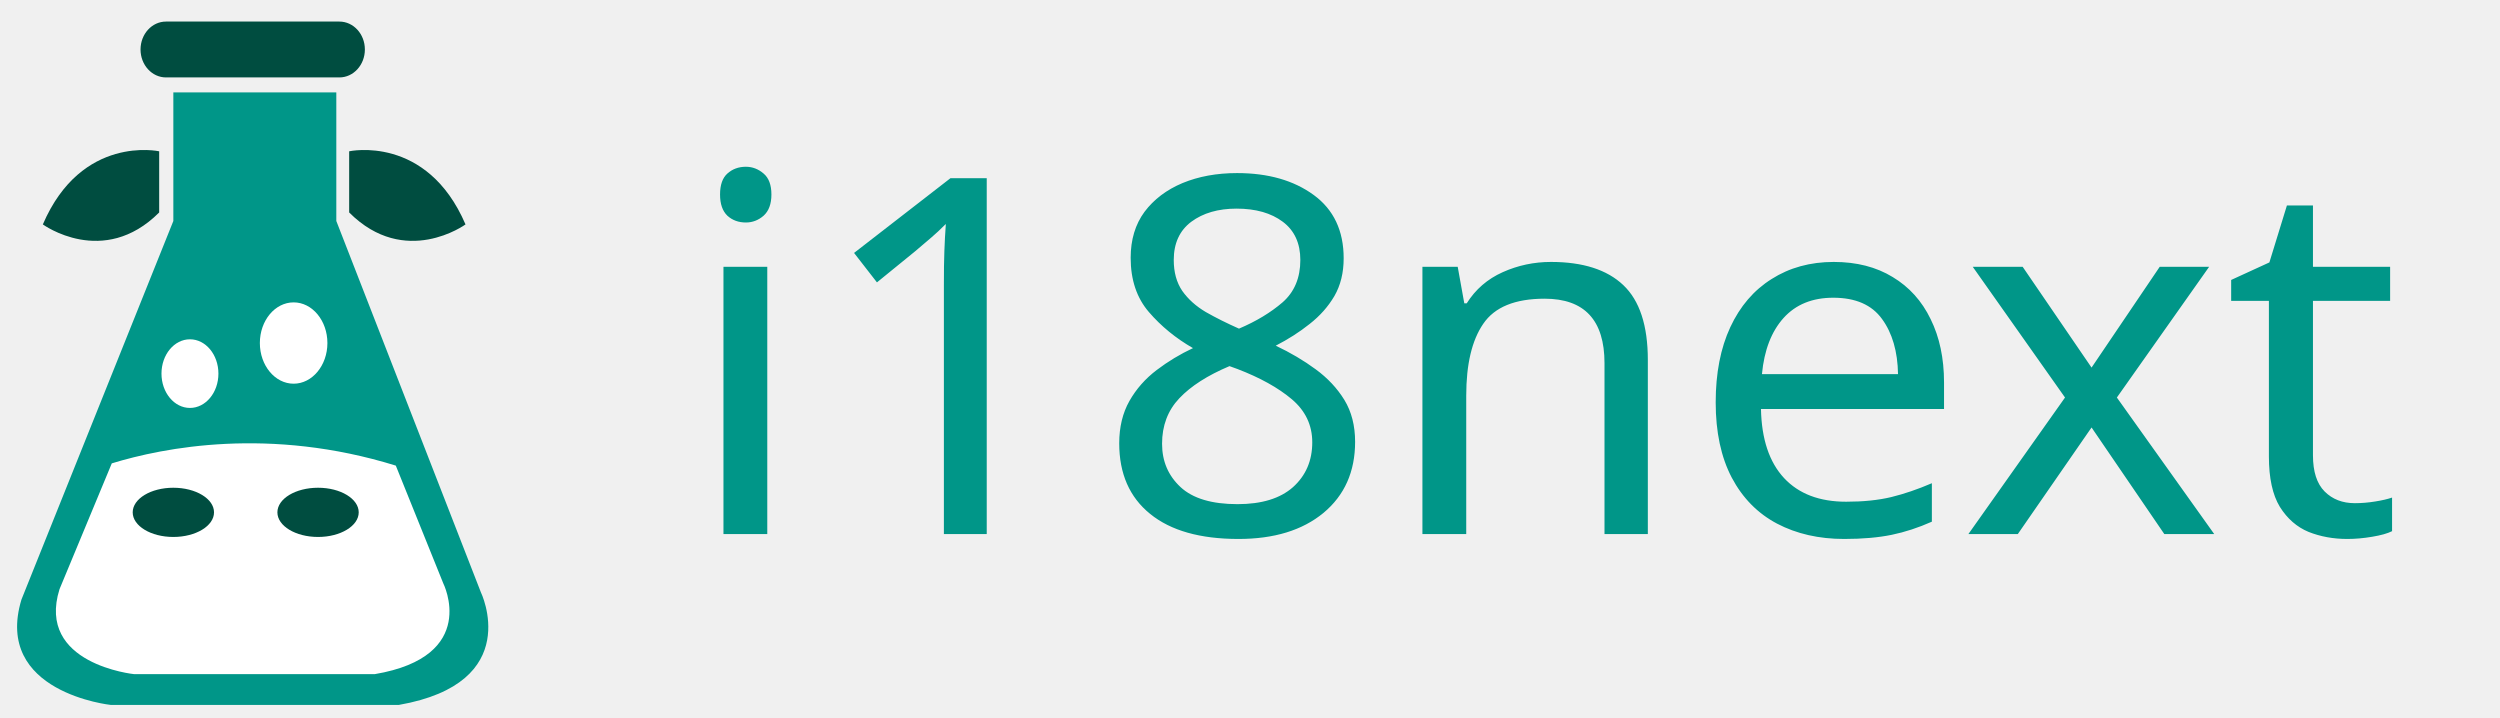
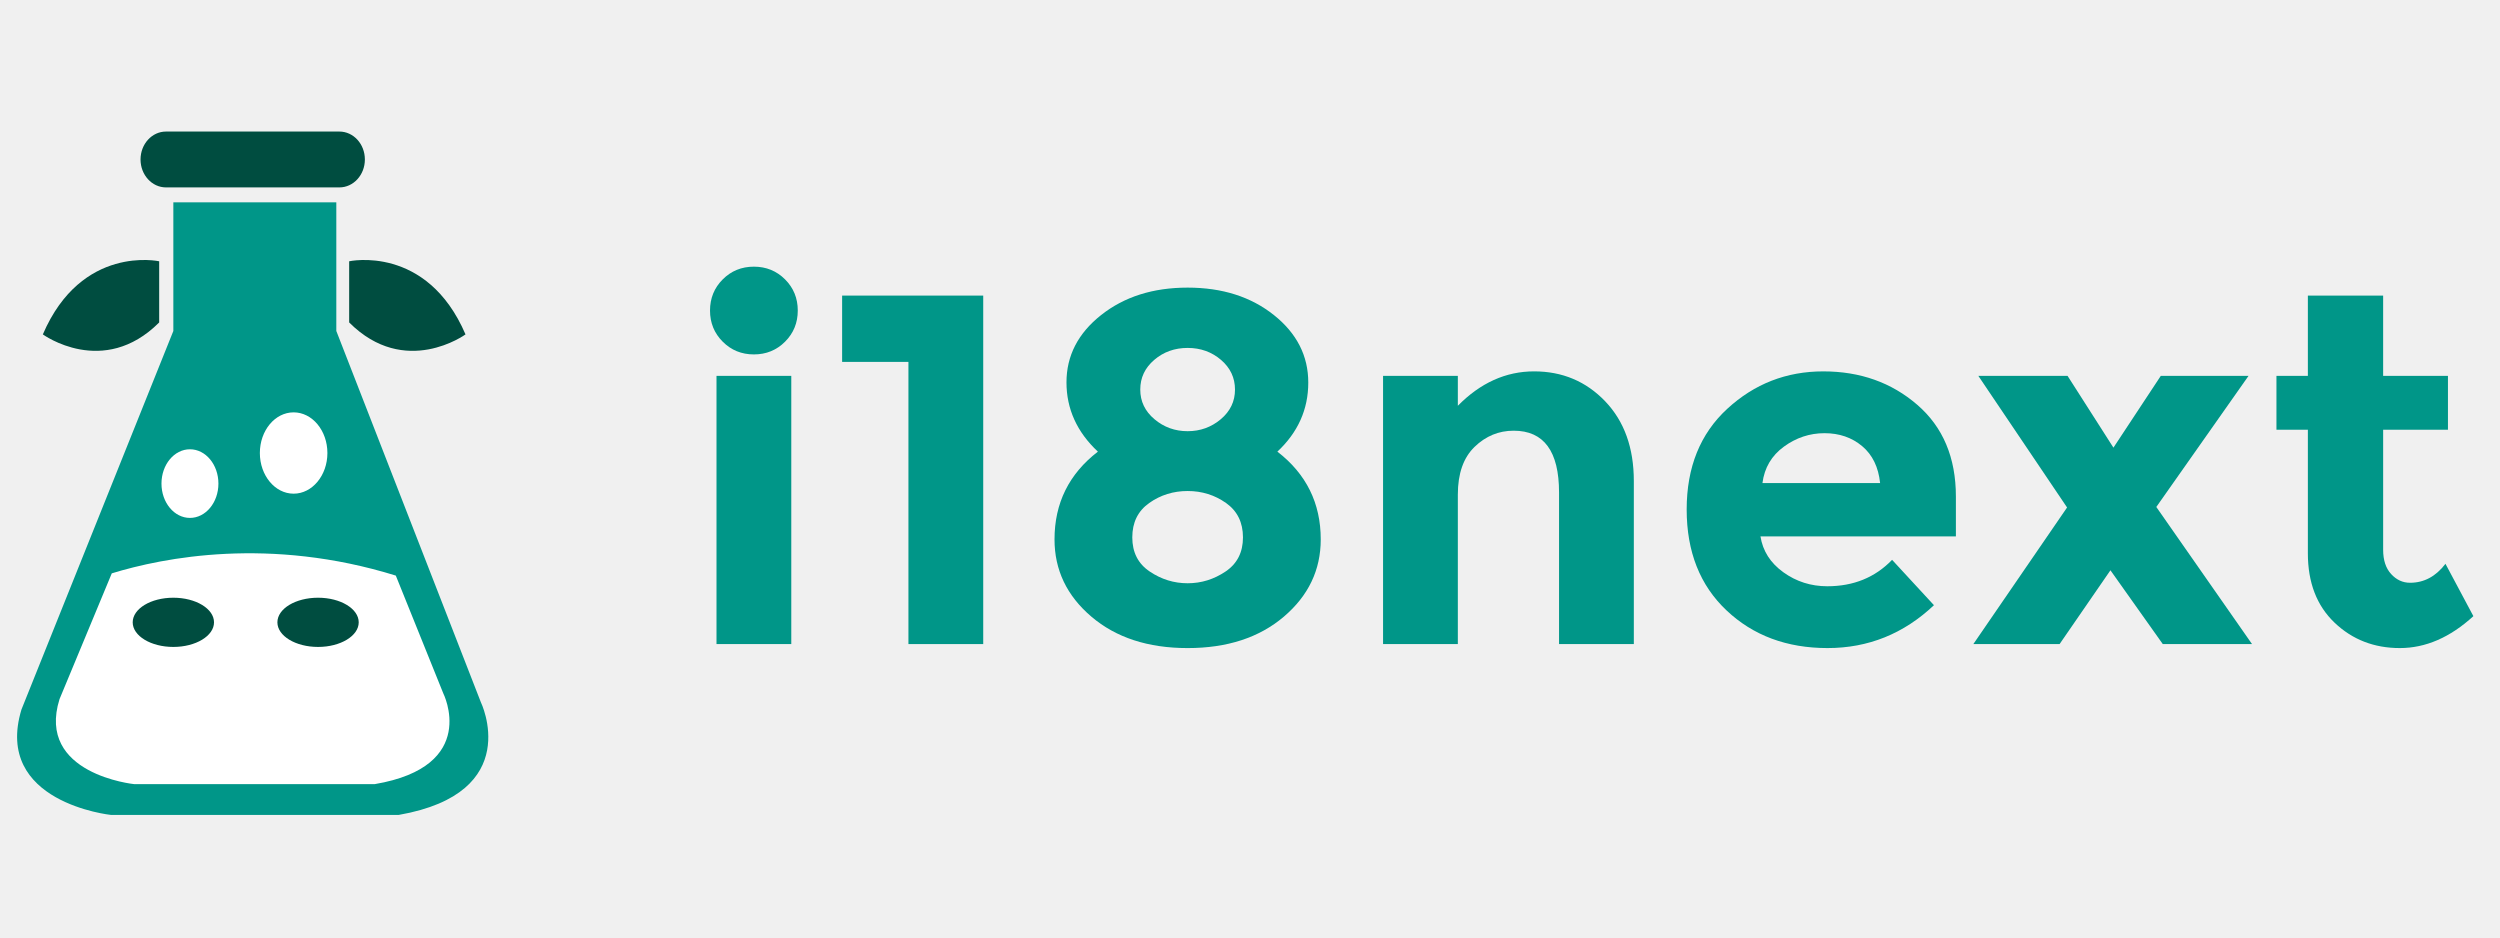
- <svg xmlns="http://www.w3.org/2000/svg" version="1.1" data-browser="Chrome[47.0]" preserveAspectRatio="xMidYMid meet" viewBox="0 0 439 126">
-   <g id="logo__item--business" class="logo__item">
-     <g class="logo__item__inner" transform="translate(119.6016 93.78694) scale(2.735798 2.735798) rotate(0 0 0)">
-       <text dy="" dominant-baseline="auto" alignment-baseline="auto" font-family="'Montserrat-Bold'" font-size="32px" fill="#009688" letter-spacing="0" font-weight="normal" font-style="normal">i18next</text>
+ <svg xmlns="http://www.w3.org/2000/svg" version="1.1" id="Layer_1" x="0px" y="0px" viewBox="0 0 800 300" enable-background="new 0 0 800 300" xml:space="preserve">
+   <g id="logo__item--business">
+     <g transform="translate(119.6016 93.78694) scale(2.735798 2.735798) rotate(0 0 0)">
+       <g enable-background="new    ">
+         <path fill="#009688" d="M40.819,5.687c-0.991-0.991-1.487-2.206-1.487-3.645c0-1.438,0.496-2.653,1.487-3.645     c0.991-0.991,2.206-1.487,3.645-1.487c1.438,0,2.653,0.496,3.645,1.487c0.991,0.991,1.487,2.207,1.487,3.645     c0,1.439-0.496,2.653-1.487,3.645c-0.991,0.991-2.207,1.487-3.645,1.487C43.025,7.175,41.81,6.679,40.819,5.687z M48.837,41.055     H40.09V9.682h8.747V41.055z" />
+       </g>
+       <g enable-background="new    ">
+         <path fill="#009688" d="M54.785,0.293h16.503v40.762H62.54V8.049h-7.756V0.293z" />
+       </g>
+       <g enable-background="new    ">
+         <path fill="#009688" d="M85.079,2.568C87.781,0.43,91.153-0.64,95.197-0.64c4.043,0,7.406,1.07,10.088,3.207     c2.683,2.139,4.024,4.773,4.024,7.902c0,3.13-1.205,5.822-3.615,8.077c3.382,2.605,5.073,6.027,5.073,10.264     c0,3.577-1.439,6.589-4.315,9.039c-2.878,2.449-6.629,3.674-11.255,3.674c-4.627,0-8.378-1.225-11.255-3.674     c-2.877-2.449-4.315-5.462-4.315-9.039c0-4.237,1.691-7.659,5.073-10.264c-2.449-2.293-3.674-4.995-3.674-8.106     C81.027,7.33,82.377,4.706,85.079,2.568z M90.765,32.57c1.36,0.914,2.837,1.371,4.432,1.371c1.594,0,3.071-0.457,4.432-1.371     c1.36-0.913,2.041-2.245,2.041-3.994s-0.662-3.091-1.983-4.024c-1.322-0.933-2.819-1.4-4.49-1.4c-1.672,0-3.169,0.467-4.49,1.4     c-1.322,0.933-1.983,2.274-1.983,4.024S89.404,31.657,90.765,32.57z M91.319,14.755c1.108,0.933,2.4,1.399,3.878,1.399     c1.477,0,2.77-0.467,3.878-1.399c1.108-0.933,1.662-2.089,1.662-3.47c0-1.379-0.545-2.537-1.633-3.47     c-1.089-0.933-2.391-1.4-3.907-1.4s-2.819,0.467-3.907,1.4c-1.089,0.933-1.633,2.09-1.633,3.47     C89.657,12.666,90.211,13.822,91.319,14.755z" />
+       </g>
+       <g enable-background="new    ">
+         <path fill="#009688" d="M126.803,23.561v17.494h-8.747V9.682h8.747v3.499c2.643-2.683,5.617-4.024,8.922-4.024     c3.304,0,6.074,1.166,8.31,3.499c2.235,2.333,3.353,5.443,3.353,9.331v19.069h-8.747V23.328c0-4.82-1.769-7.231-5.307-7.231     c-1.749,0-3.276,0.632-4.578,1.895C127.454,19.256,126.803,21.112,126.803,23.561z" />
+       </g>
+       <g enable-background="new    ">
+         <path fill="#009688" d="M182.493,36.507c-3.538,3.344-7.688,5.015-12.45,5.015c-4.763,0-8.699-1.467-11.809-4.403     c-3.111-2.935-4.665-6.871-4.665-11.808c0-4.937,1.583-8.864,4.753-11.78c3.168-2.916,6.91-4.373,11.226-4.373     c4.315,0,7.979,1.303,10.992,3.907c3.012,2.605,4.519,6.181,4.519,10.73v4.665H162.2c0.272,1.711,1.166,3.111,2.683,4.199     c1.516,1.089,3.227,1.633,5.132,1.633c3.071,0,5.598-1.03,7.581-3.091L182.493,36.507z M174.096,17.904     c-1.206-1.011-2.674-1.516-4.403-1.516c-1.73,0-3.315,0.525-4.753,1.575c-1.439,1.05-2.274,2.469-2.508,4.257h13.762     C176,20.354,175.301,18.916,174.096,17.904z" />
+       </g>
+       <g enable-background="new    ">
+         <path fill="#009688" d="M198.121,9.682l5.365,8.397l5.54-8.397h10.263l-10.788,15.336l11.196,16.037h-10.438l-6.123-8.631     l-5.948,8.631H187.1l10.963-15.978l-10.38-15.395H198.121z" />
+       </g>
+       <g enable-background="new    ">
+         <path fill="#009688" d="M235.034,15.98v14.054c0,1.205,0.311,2.149,0.933,2.828c0.621,0.681,1.36,1.021,2.216,1.021     c1.633,0,3.012-0.738,4.14-2.216l3.265,6.123c-2.721,2.488-5.589,3.732-8.601,3.732c-3.013,0-5.56-0.991-7.639-2.974     c-2.08-1.983-3.12-4.685-3.12-8.106V15.98h-3.674V9.682h3.674V0.293h8.805v9.389h7.581v6.298H235.034z" />
+       </g>
    </g>
  </g>
-   <g id="logo__item--logo_0" class="logo__item">
-     <g class="logo__item__inner" transform="translate(-33.15991 -17) scale(1.584974 1.584974) rotate(0 0 0)">
+   <g id="logo__item--logo_0">
+     <g transform="translate(-33.15991 -17) scale(1.584974 1.584974) rotate(0 0 0)">
      <g>
-         <path fill="#009688" d="M58.182,20.961v14.249l16.012,41.125c0,0,4.888,10.044-9.093,12.491H33.206c0,0-13.031-1.36-9.907-11.678   l16.827-41.938V20.961H58.182z" />
+         <path fill="#009688" d="M88.822,51.582v25.966l29.179,74.943c0,0,8.908,18.303-16.57,22.763H43.308     c0,0-23.747-2.478-18.054-21.281l30.664-76.424V51.582H88.822z" />
        <g>
          <g>
-             <path fill="#004D40" d="M58.52,19.304H39.312c-1.556,0-2.821-1.384-2.821-3.094c0-1.711,1.265-3.095,2.821-3.095H58.52     c1.563,0,2.826,1.384,2.826,3.095C61.346,17.92,60.082,19.304,58.52,19.304z" />
+             <path fill="#004D40" d="M89.438,48.563H54.435c-2.835,0-5.141-2.522-5.141-5.638c0-3.118,2.305-5.64,5.141-5.64h35.003       c2.848,0,5.15,2.522,5.15,5.64C94.588,46.041,92.285,48.563,89.438,48.563z" />
          </g>
        </g>
-         <path fill="#FFFFFF" d="M53.453,44.226c2.061,0,3.742,2.014,3.742,4.508c0,2.483-1.682,4.502-3.742,4.502   c-2.066,0-3.742-2.019-3.742-4.502C49.711,46.239,51.387,44.226,53.453,44.226z" />
-         <ellipse fill="#FFFFFF" cx="41.966" cy="52.119" rx="3.154" ry="3.802" />
-         <path fill="#004D40" d="M59.606,34.265v-6.777c0,0,8.594-1.895,12.889,8.101C72.495,35.589,65.801,40.466,59.606,34.265z" />
-         <path fill="#004D40" d="M38.557,34.265v-6.777c0,0-8.595-1.895-12.888,8.101C25.669,35.589,32.356,40.466,38.557,34.265z" />
-         <path fill="#FFFFFF" d="M64.773,62.311c-13.975-4.335-25.724-2.008-31.467-0.249l-5.791,13.939   c-2.607,8.321,8.279,9.415,8.279,9.415h26.639c11.677-1.973,7.596-10.068,7.596-10.068L64.773,62.311z" />
-         <path fill="#004D40" d="M44.633,67.49c0,1.503-2.02,2.726-4.508,2.726c-2.488,0-4.502-1.223-4.502-2.726   c0-1.509,2.014-2.727,4.502-2.727C42.614,64.764,44.633,65.981,44.633,67.49z" />
-         <path fill="#004D40" d="M60.664,67.49c0,1.503-2.02,2.726-4.502,2.726c-2.495,0-4.508-1.223-4.508-2.726   c0-1.509,2.013-2.727,4.508-2.727C58.645,64.764,60.664,65.981,60.664,67.49z" />
+         <path fill="#FFFFFF" d="M80.204,93.979c3.756,0,6.819,3.67,6.819,8.215c0,4.525-3.065,8.204-6.819,8.204     c-3.765,0-6.819-3.679-6.819-8.204C73.385,97.647,76.439,93.979,80.204,93.979z" />
+         <ellipse fill="#FFFFFF" cx="59.271" cy="108.362" rx="5.748" ry="6.928" />
+         <path fill="#004D40" d="M91.417,75.827v-12.35c0,0,15.661-3.453,23.488,14.763C114.905,78.239,102.707,87.127,91.417,75.827z" />
+         <path fill="#004D40" d="M53.059,75.827v-12.35c0,0-15.663-3.453-23.486,14.763C29.573,78.239,41.759,87.127,53.059,75.827z" />
+         <path fill="#FFFFFF" d="M100.833,126.935c-25.467-7.9-46.878-3.659-57.343-0.453l-10.553,25.401     c-4.751,15.164,15.087,17.157,15.087,17.157h48.545c21.279-3.595,13.842-18.347,13.842-18.347L100.833,126.935z" />
+         <path fill="#004D40" d="M64.131,136.373c0,2.739-3.681,4.967-8.215,4.967c-4.534,0-8.204-2.229-8.204-4.967     c0-2.75,3.67-4.97,8.204-4.97C60.452,131.405,64.131,133.623,64.131,136.373z" />
+         <path fill="#004D40" d="M93.345,136.373c0,2.739-3.681,4.967-8.204,4.967c-4.547,0-8.215-2.229-8.215-4.967     c0-2.75,3.668-4.97,8.215-4.97C89.666,131.405,93.345,133.623,93.345,136.373z" />
      </g>
    </g>
  </g>
</svg>
